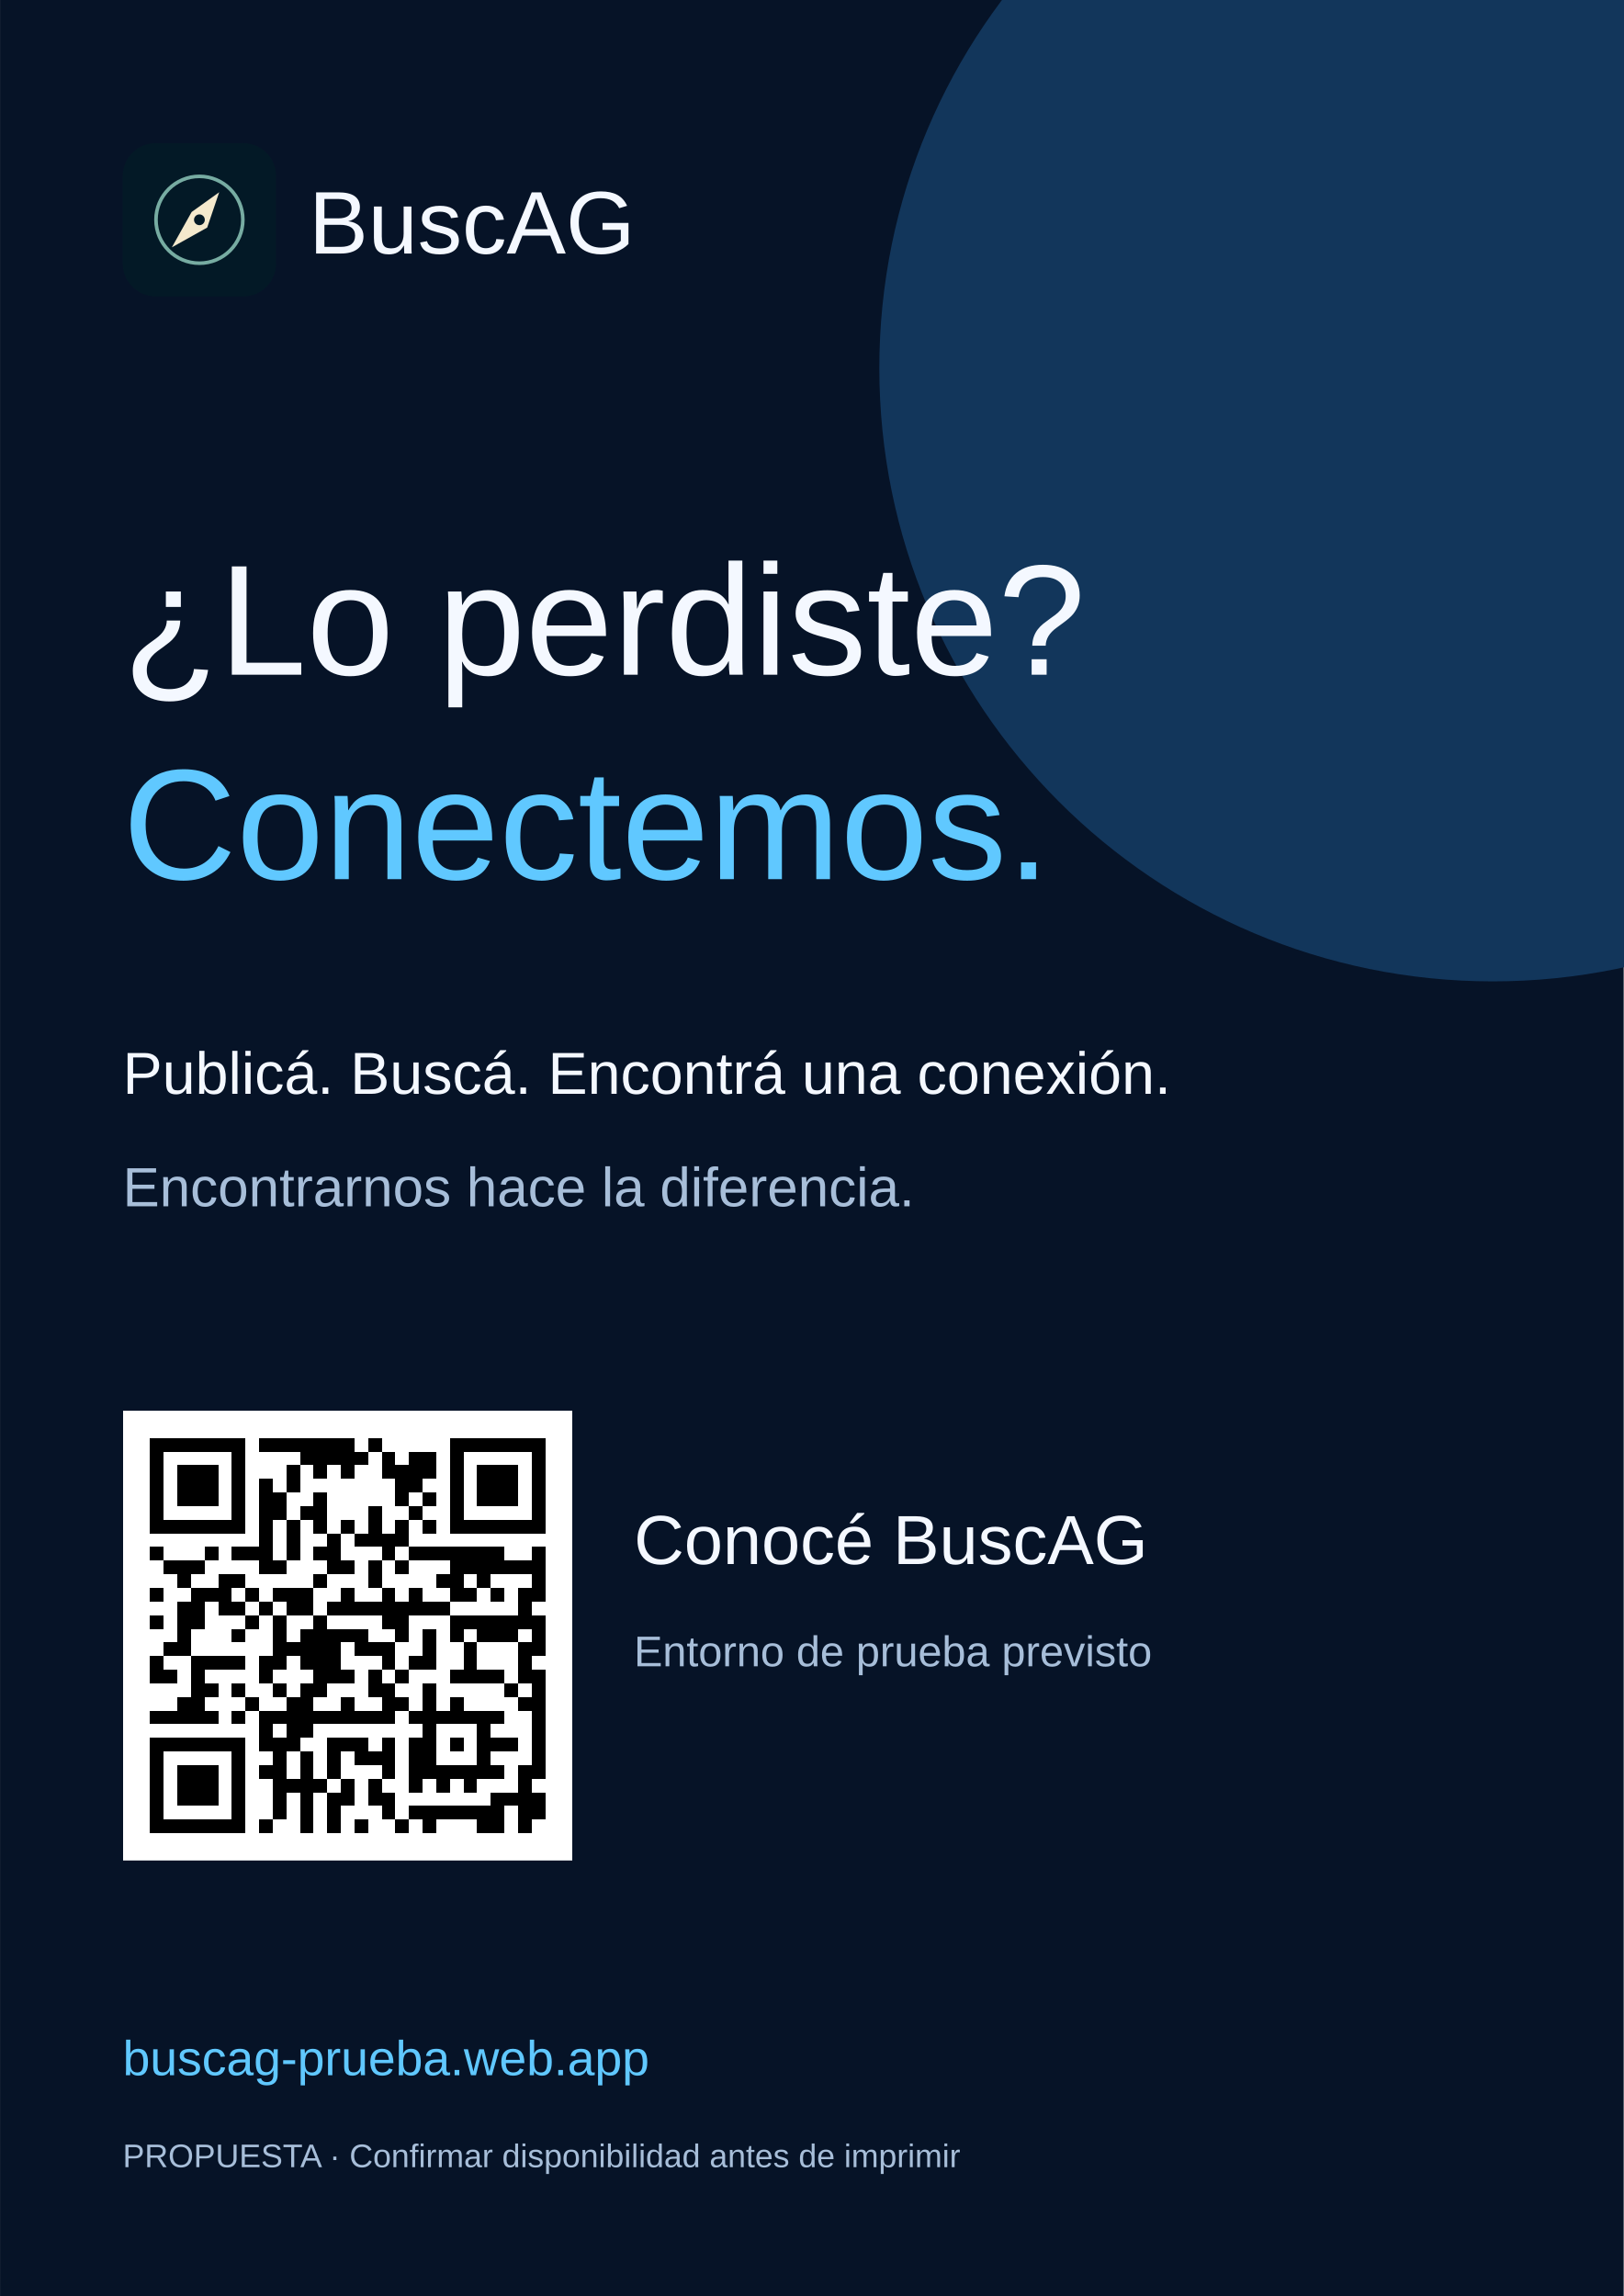
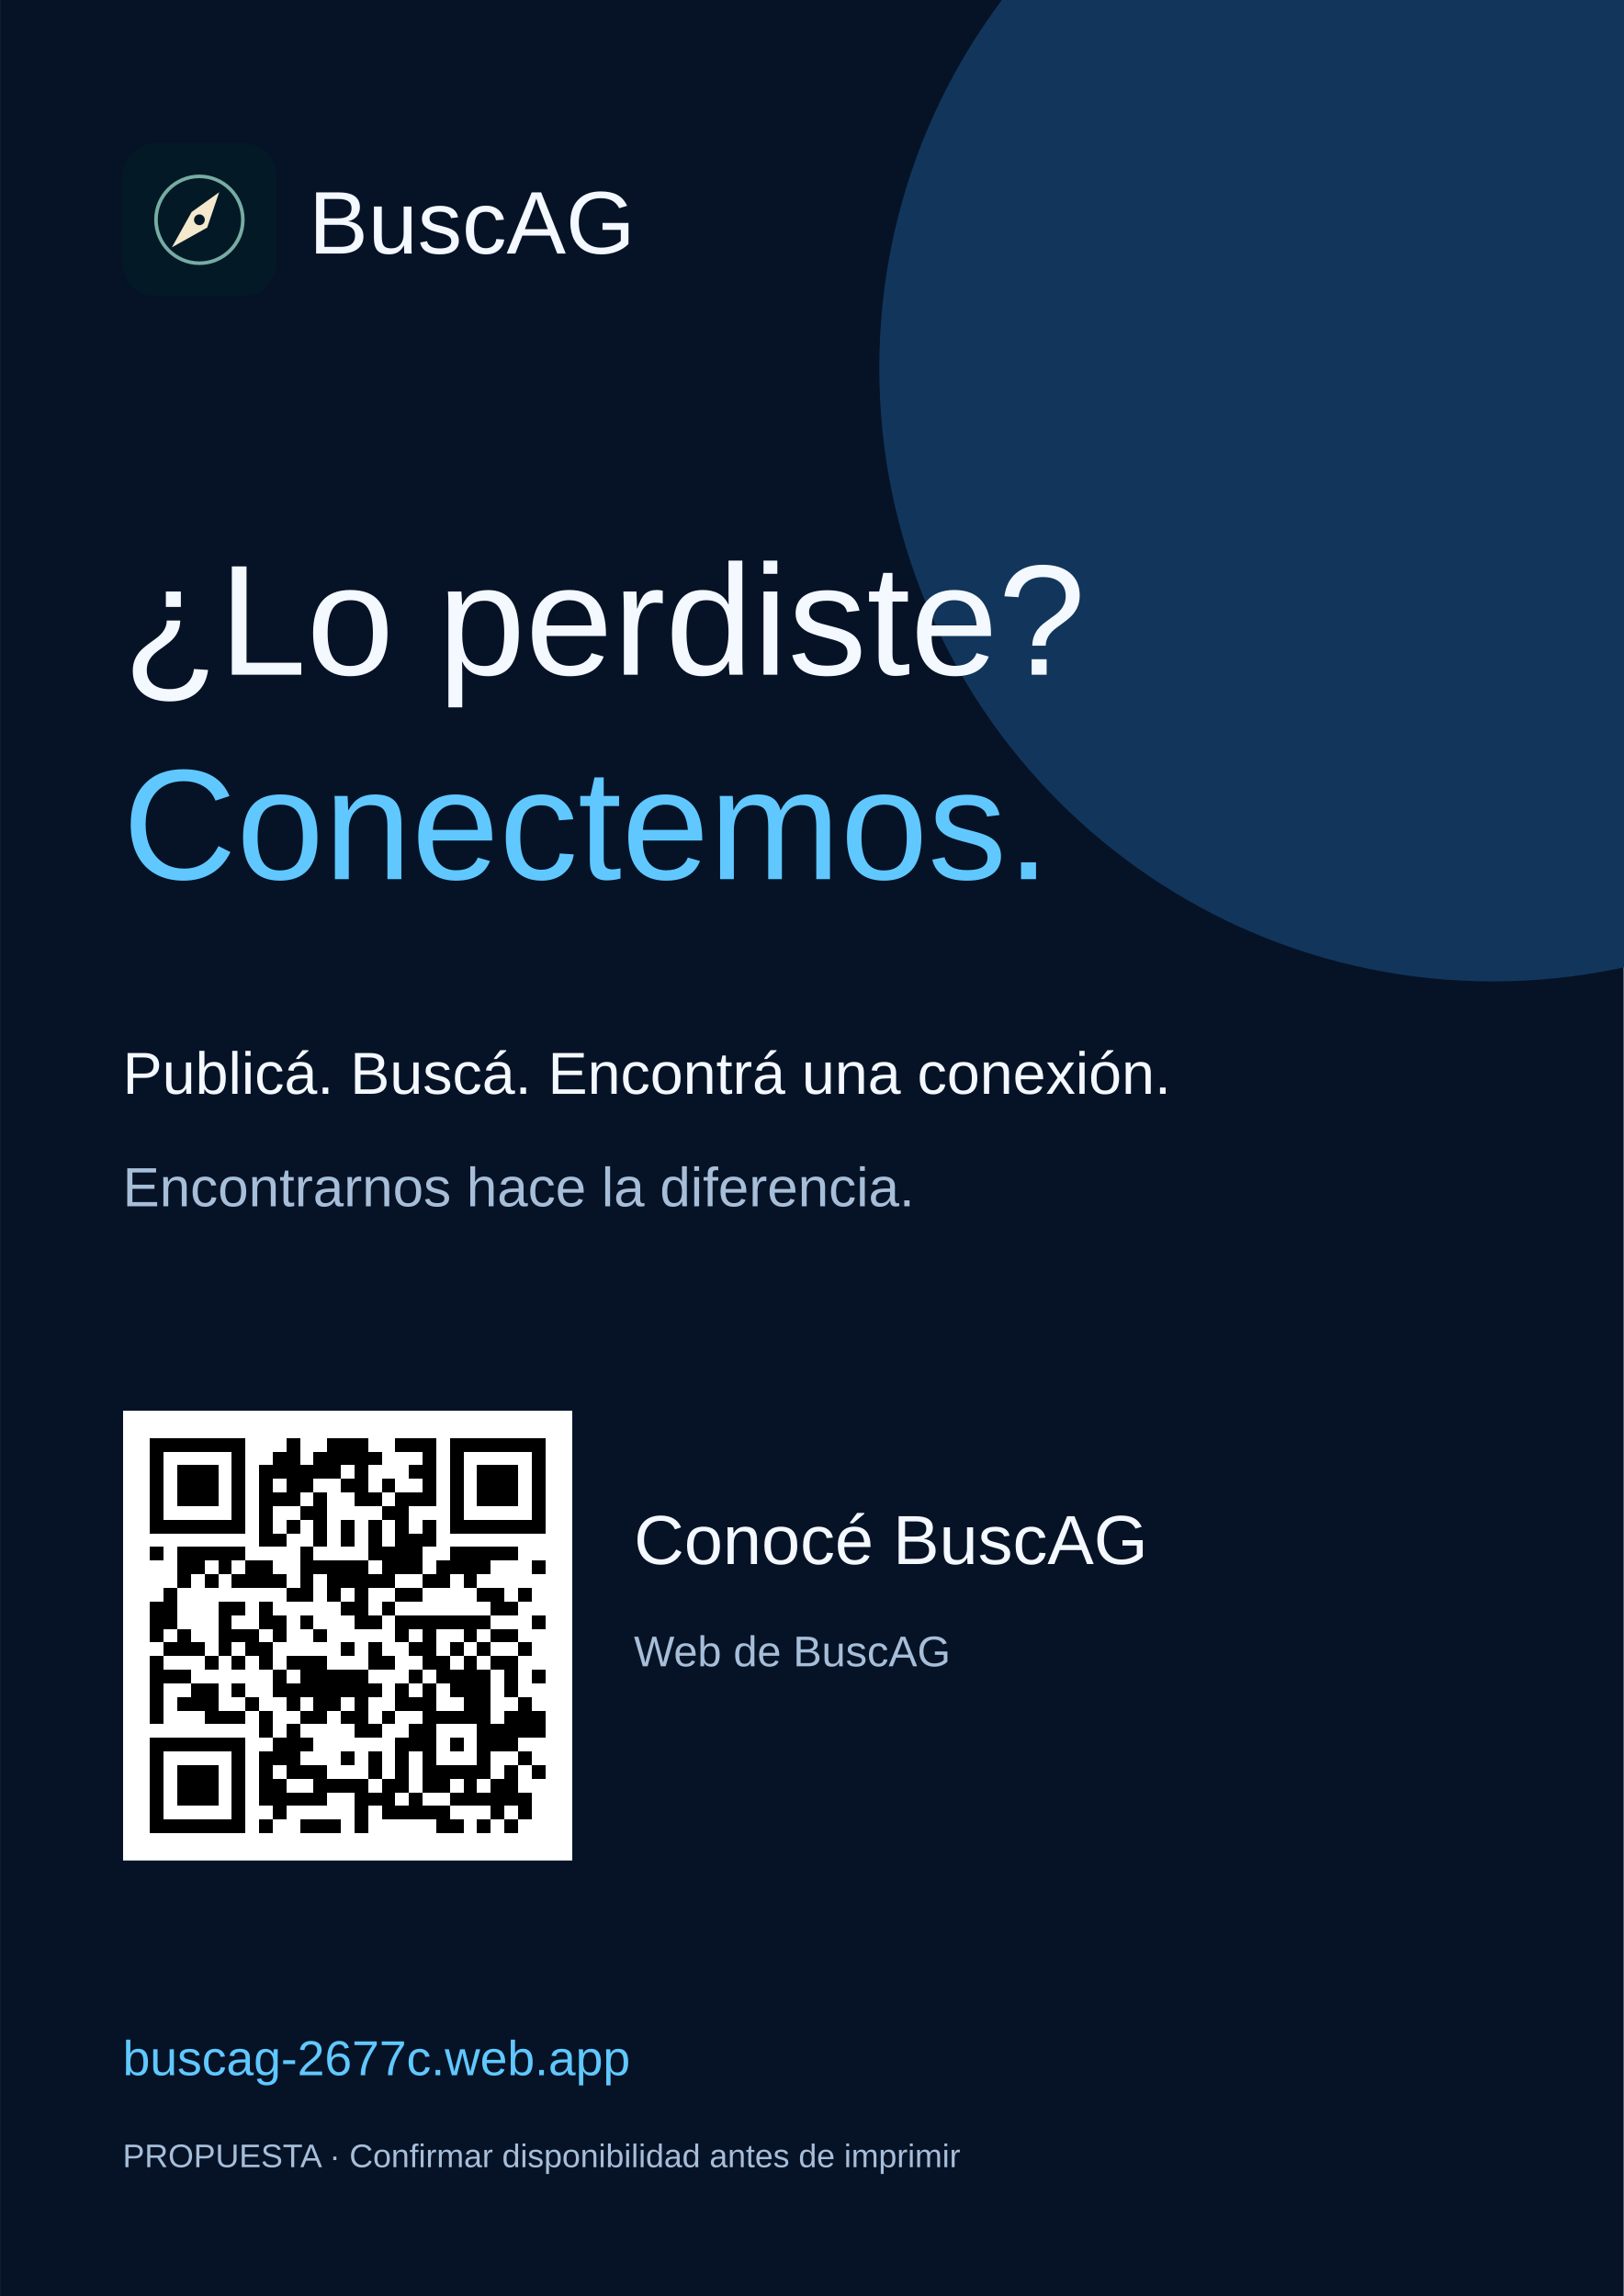
<svg xmlns="http://www.w3.org/2000/svg" viewBox="0 0 794 1123" width="210mm" height="297mm">
  <rect width="100%" height="100%" fill="#061327" />
  <circle cx="730" cy="180" r="300" fill="#12365b" />
  <svg x="60" y="70" width="75" height="75" viewBox="0 0 512 512">
    <rect width="512" height="512" rx="110" fill="#031926" />
    <circle cx="256" cy="256" r="145" fill="none" stroke="#77ACA2" stroke-width="12" />
    <path d="m322 164-40 118-118 66 66-118Z" fill="#F4E9CD" />
    <circle cx="256" cy="256" r="18" fill="#031926" />
  </svg>
  <text x="151" y="124" font-family="Arial,sans-serif" font-size="43.5" fill="#f4f8ff">BuscAG</text>
  <text x="60" y="330" font-family="Arial,sans-serif" font-size="77" fill="#f4f8ff">¿Lo perdiste?</text>
  <text x="60" y="430" font-family="Arial,sans-serif" font-size="77" fill="#60c8ff">Conectemos.</text>
  <text x="60" y="535" font-family="Arial,sans-serif" font-size="29" fill="#f4f8ff">Publicá. Buscá. Encontrá una conexión.</text>
  <text x="60" y="590" font-family="Arial,sans-serif" font-size="27" fill="#a7bed9">Encontrarnos hace la diferencia.</text>
  <svg x="60" y="690" width="220" height="220" viewBox="0 0 33 33" shape-rendering="crispEdges">
    <path fill="#ffffff" d="M0 0h33v33H0z" />
-     <path stroke="#000000" d="M2 2.5h7m1 0h7m1 0h1m5 0h7M2 3.5h1m5 0h1m4 0h5m1 0h1m1 0h2m1 0h1m5 0h1M2 4.5h1m1 0h3m1 0h1m3 0h1m1 0h1m1 0h1m2 0h4m1 0h1m1 0h3m1 0h1M2 5.5h1m1 0h3m1 0h1m1 0h1m1 0h1m7 0h2m2 0h1m1 0h3m1 0h1M2 6.5h1m1 0h3m1 0h1m1 0h2m2 0h1m5 0h1m1 0h1m1 0h1m1 0h3m1 0h1M2 7.5h1m5 0h1m1 0h2m1 0h2m3 0h1m2 0h1m2 0h1m5 0h1M2 8.5h7m1 0h1m1 0h1m1 0h1m1 0h1m1 0h1m1 0h1m1 0h1m1 0h7M10 9.5h1m1 0h1m2 0h1m1 0h4M2 10.5h1m3 0h1m1 0h3m1 0h1m1 0h2m3 0h1m1 0h7m2 0h1M3 11.5h3m4 0h2m3 0h2m1 0h1m1 0h1m3 0h7M4 12.5h1m2 0h2m5 0h1m3 0h1m4 0h2m1 0h1m3 0h1M2 13.5h1m2 0h3m1 0h1m1 0h3m2 0h1m2 0h1m1 0h1m2 0h2m1 0h1m1 0h2M4 14.5h2m1 0h2m1 0h1m1 0h2m1 0h9m5 0h1M2 15.5h1m1 0h2m3 0h1m1 0h1m2 0h1m4 0h2m3 0h7M4 16.5h1m3 0h1m2 0h1m1 0h5m2 0h1m1 0h1m1 0h1m1 0h3m1 0h1M3 17.5h2m6 0h5m1 0h3m2 0h1m2 0h1m3 0h2M2 18.5h1m2 0h4m1 0h2m1 0h3m3 0h1m1 0h2m2 0h1m3 0h1M2 19.5h2m1 0h1m4 0h1m3 0h3m1 0h1m1 0h1m3 0h4m1 0h2M5 20.5h2m1 0h1m2 0h1m1 0h2m3 0h2m2 0h1m5 0h1m1 0h1M4 21.5h2m3 0h1m2 0h2m2 0h1m2 0h2m1 0h1m1 0h1m4 0h2M2 22.5h5m1 0h1m1 0h10m1 0h7m2 0h1M10 23.5h1m1 0h2m8 0h1m3 0h1m3 0h1M2 24.5h7m1 0h3m2 0h3m1 0h1m1 0h2m1 0h1m1 0h3m1 0h1M2 25.5h1m5 0h1m2 0h1m1 0h1m1 0h1m1 0h3m1 0h2m3 0h1m3 0h1M2 26.5h1m1 0h3m1 0h1m1 0h2m1 0h1m1 0h1m3 0h1m1 0h7m1 0h2M2 27.5h1m1 0h3m1 0h1m2 0h4m1 0h1m1 0h1m2 0h1m1 0h1m1 0h1m3 0h1M2 28.5h1m1 0h3m1 0h1m2 0h1m1 0h1m1 0h2m1 0h2m7 0h4M2 29.5h1m5 0h1m2 0h1m1 0h1m1 0h1m3 0h1m1 0h7m1 0h2M2 30.5h7m1 0h1m2 0h1m1 0h1m1 0h1m2 0h1m1 0h1m3 0h2m1 0h1" />
+     <path stroke="#000000" d="M2 2.5h7m3 0h1m2 0h3m2 0h3m1 0h7M2 3.5h1m5 0h1m2 0h2m1 0h5m3 0h1m1 0h1m5 0h1M2 4.5h1m1 0h3m1 0h1m1 0h6m1 0h1m3 0h2m1 0h1m1 0h3m1 0h1M2 5.5h1m1 0h3m1 0h1m1 0h1m1 0h2m2 0h2m1 0h1m2 0h1m1 0h1m1 0h3m1 0h1M2 6.5h1m1 0h3m1 0h1m1 0h3m1 0h1m2 0h2m1 0h3m1 0h1m1 0h3m1 0h1M2 7.5h1m5 0h1m1 0h1m2 0h2m4 0h2m3 0h1m5 0h1M2 8.5h7m1 0h1m1 0h1m1 0h1m1 0h1m1 0h1m1 0h1m1 0h1m1 0h7M10 9.5h2m2 0h1m1 0h1m1 0h1m1 0h3M2 10.5h1m1 0h5m4 0h1m4 0h4m2 0h5M4 11.5h2m1 0h1m1 0h2m2 0h5m1 0h3m1 0h4m3 0h1M4 12.5h1m1 0h1m1 0h4m1 0h1m1 0h5m2 0h2m1 0h1M3 13.5h1m8 0h2m1 0h1m1 0h1m2 0h2m4 0h2m1 0h1M2 14.5h2m3 0h2m1 0h1m5 0h2m1 0h1m7 0h2M2 15.5h2m3 0h1m2 0h2m1 0h1m3 0h2m1 0h7m3 0h1M2 16.5h1m1 0h1m2 0h3m1 0h1m2 0h1m5 0h1m1 0h1m2 0h1m1 0h2M3 17.5h3m1 0h1m1 0h2m5 0h1m1 0h1m2 0h2m1 0h1m1 0h1m2 0h1M2 18.5h1m3 0h1m1 0h1m1 0h1m1 0h3m3 0h2m2 0h2m1 0h1m1 0h2M2 19.5h3m6 0h1m1 0h5m3 0h1m1 0h4m1 0h1m1 0h1M2 20.5h1m2 0h2m1 0h1m2 0h8m1 0h1m1 0h1m1 0h3m1 0h1M2 21.5h1m1 0h3m2 0h1m2 0h1m1 0h2m1 0h1m2 0h3m2 0h2m2 0h1M2 22.5h1m3 0h3m1 0h1m2 0h2m1 0h2m1 0h1m2 0h5m1 0h3M10 23.5h1m1 0h1m4 0h2m2 0h2m3 0h5M2 24.5h7m2 0h3m6 0h3m1 0h1m1 0h3M2 25.5h1m5 0h1m1 0h3m3 0h1m1 0h1m1 0h1m1 0h1m3 0h1m2 0h1M2 26.5h1m1 0h3m1 0h1m1 0h1m1 0h3m3 0h1m1 0h1m1 0h5m1 0h1m1 0h1M2 27.5h1m1 0h3m1 0h1m1 0h2m2 0h4m1 0h2m1 0h2m1 0h1m1 0h2M2 28.5h1m1 0h3m1 0h1m1 0h5m2 0h3m1 0h1m2 0h6M2 29.5h1m5 0h1m2 0h1m5 0h1m1 0h5m3 0h1m1 0h1M2 30.5h7m1 0h1m2 0h3m1 0h1m5 0h2m1 0h1m1 0h1" />
  </svg>
  <text x="310" y="765" font-family="Arial,sans-serif" font-size="34" fill="#f4f8ff">Conocé BuscAG</text>
-   <text x="310" y="815" font-family="Arial,sans-serif" font-size="21" fill="#a7bed9">Entorno de prueba previsto</text>
-   <text x="60" y="1015" font-family="Arial,sans-serif" font-size="24" fill="#60c8ff">buscag-prueba.web.app</text>
+   <text x="310" y="815" font-family="Arial,sans-serif" font-size="21" fill="#a7bed9">Web de BuscAG</text>
+   <text x="60" y="1015" font-family="Arial,sans-serif" font-size="24" fill="#60c8ff">buscag-2677c.web.app</text>
  <text x="60" y="1060" font-family="Arial,sans-serif" font-size="16" fill="#a7bed9">PROPUESTA · Confirmar disponibilidad antes de imprimir</text>
</svg>
